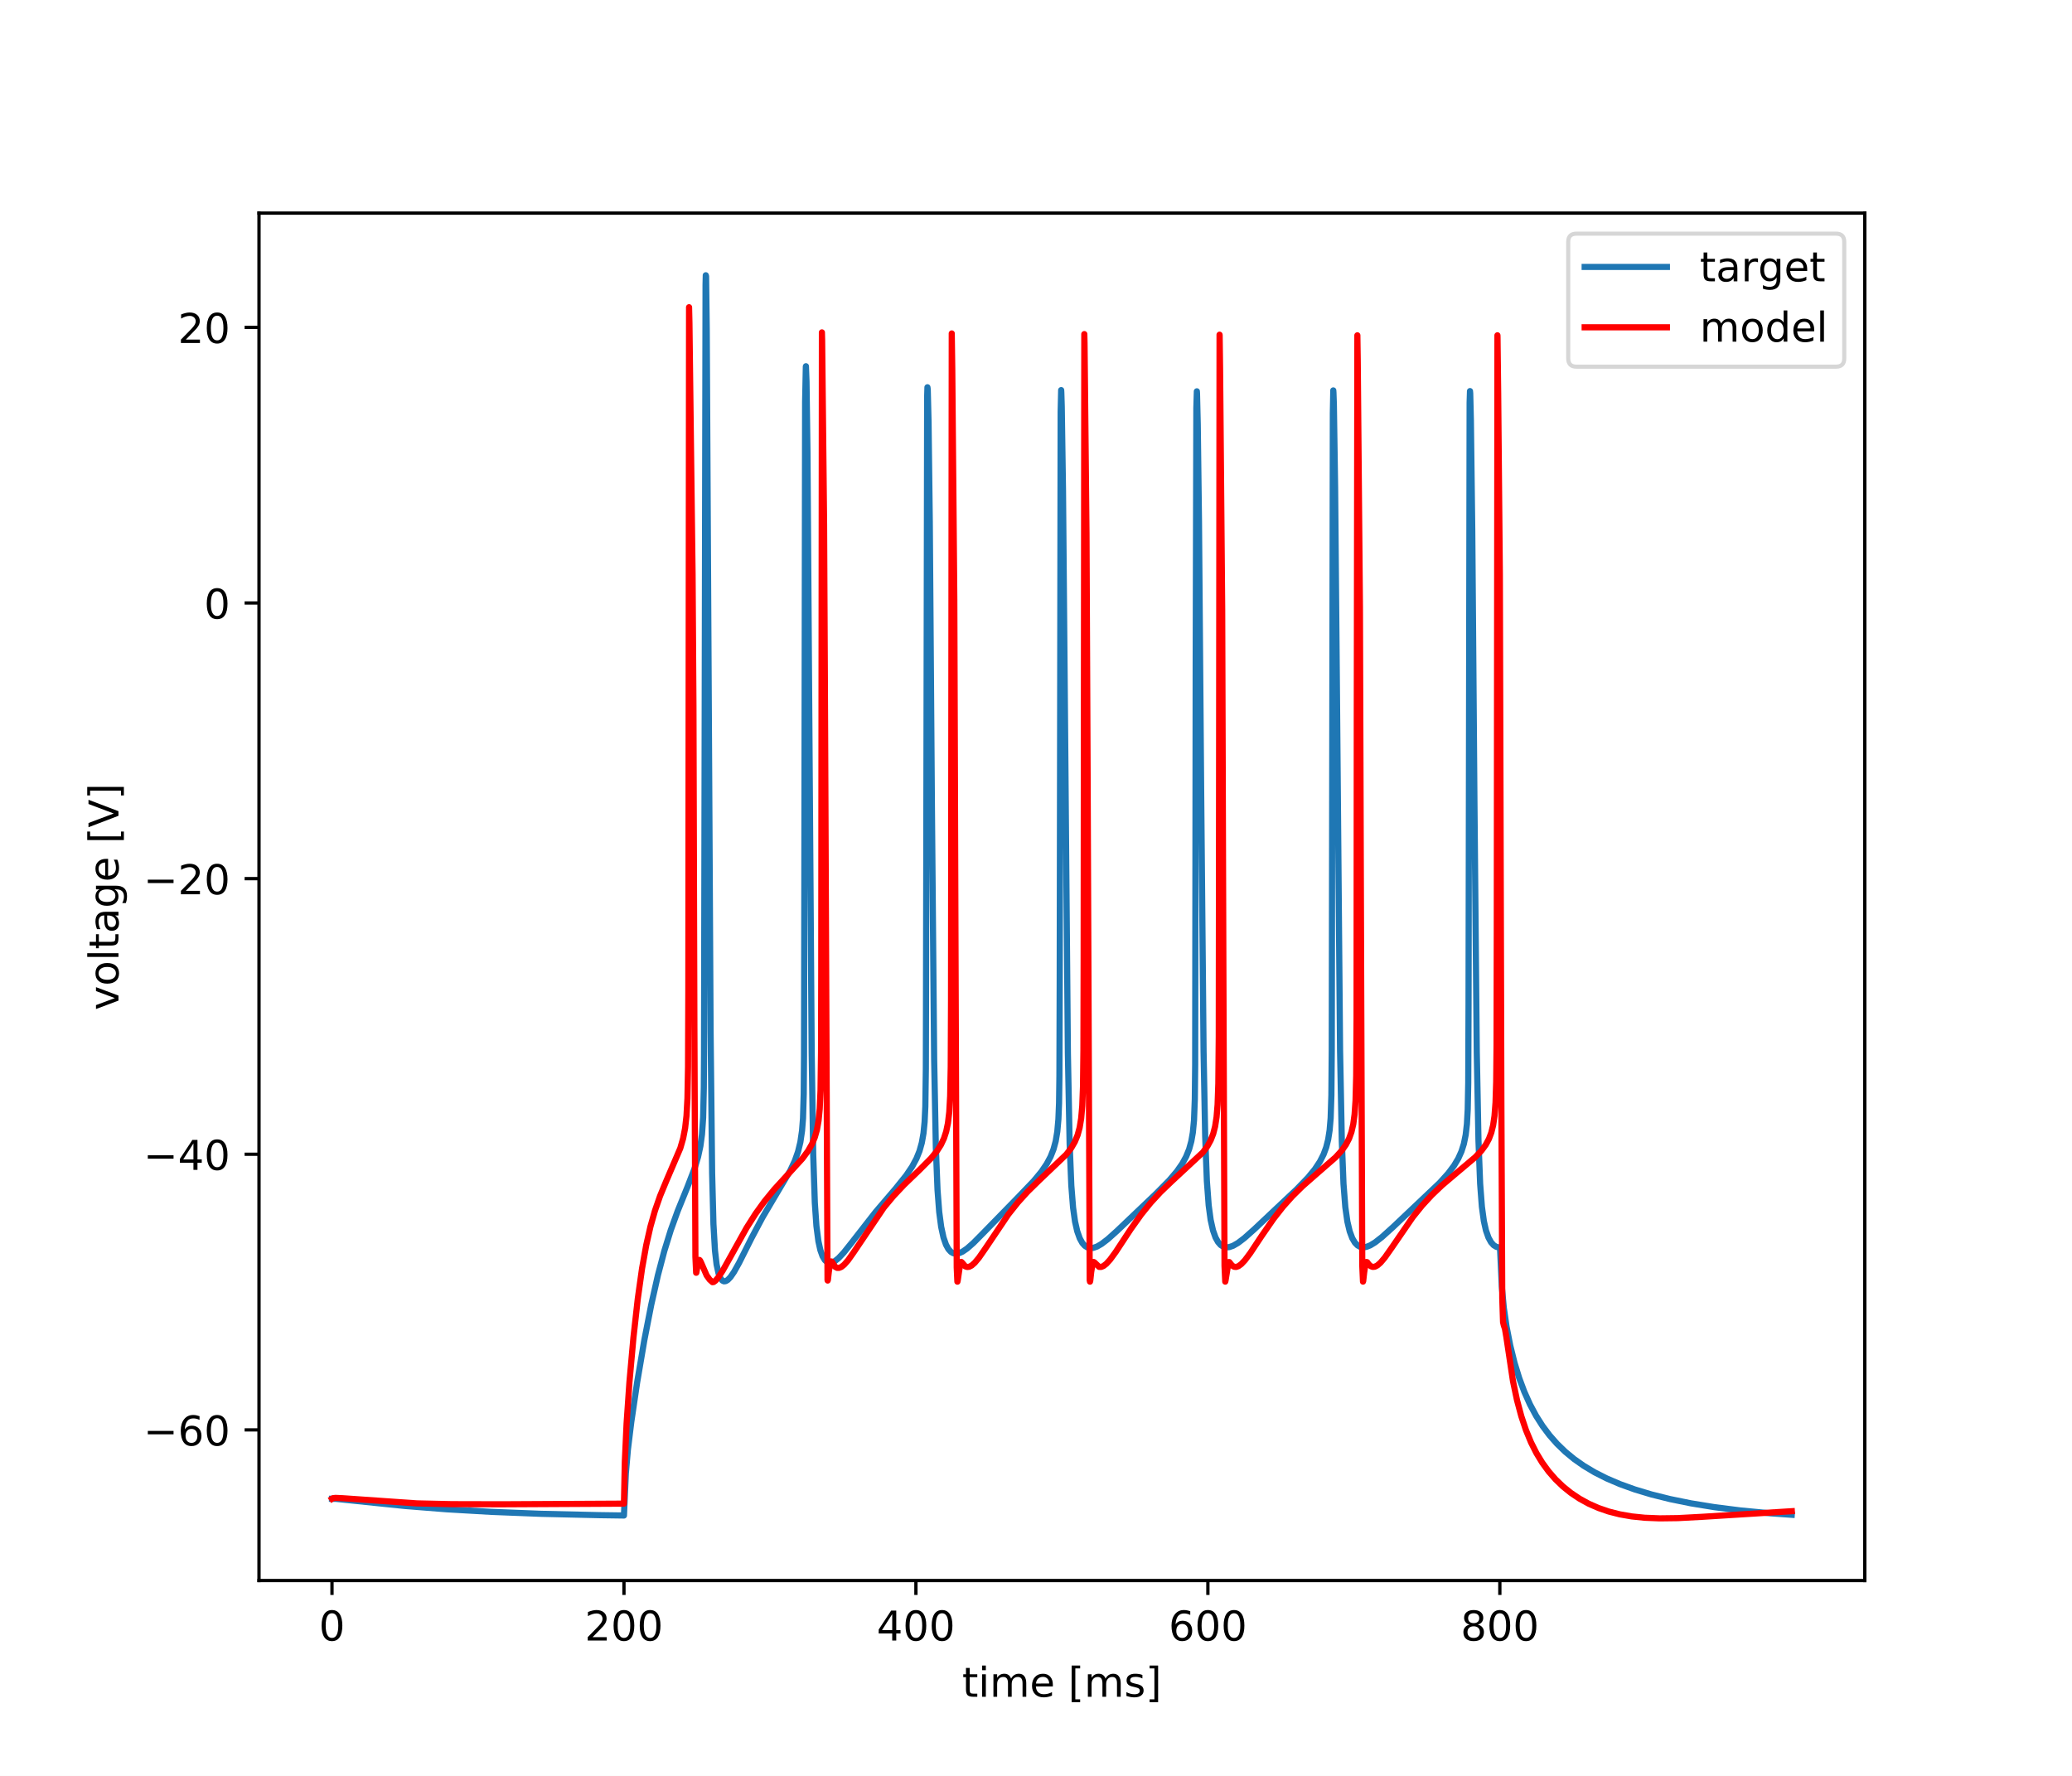
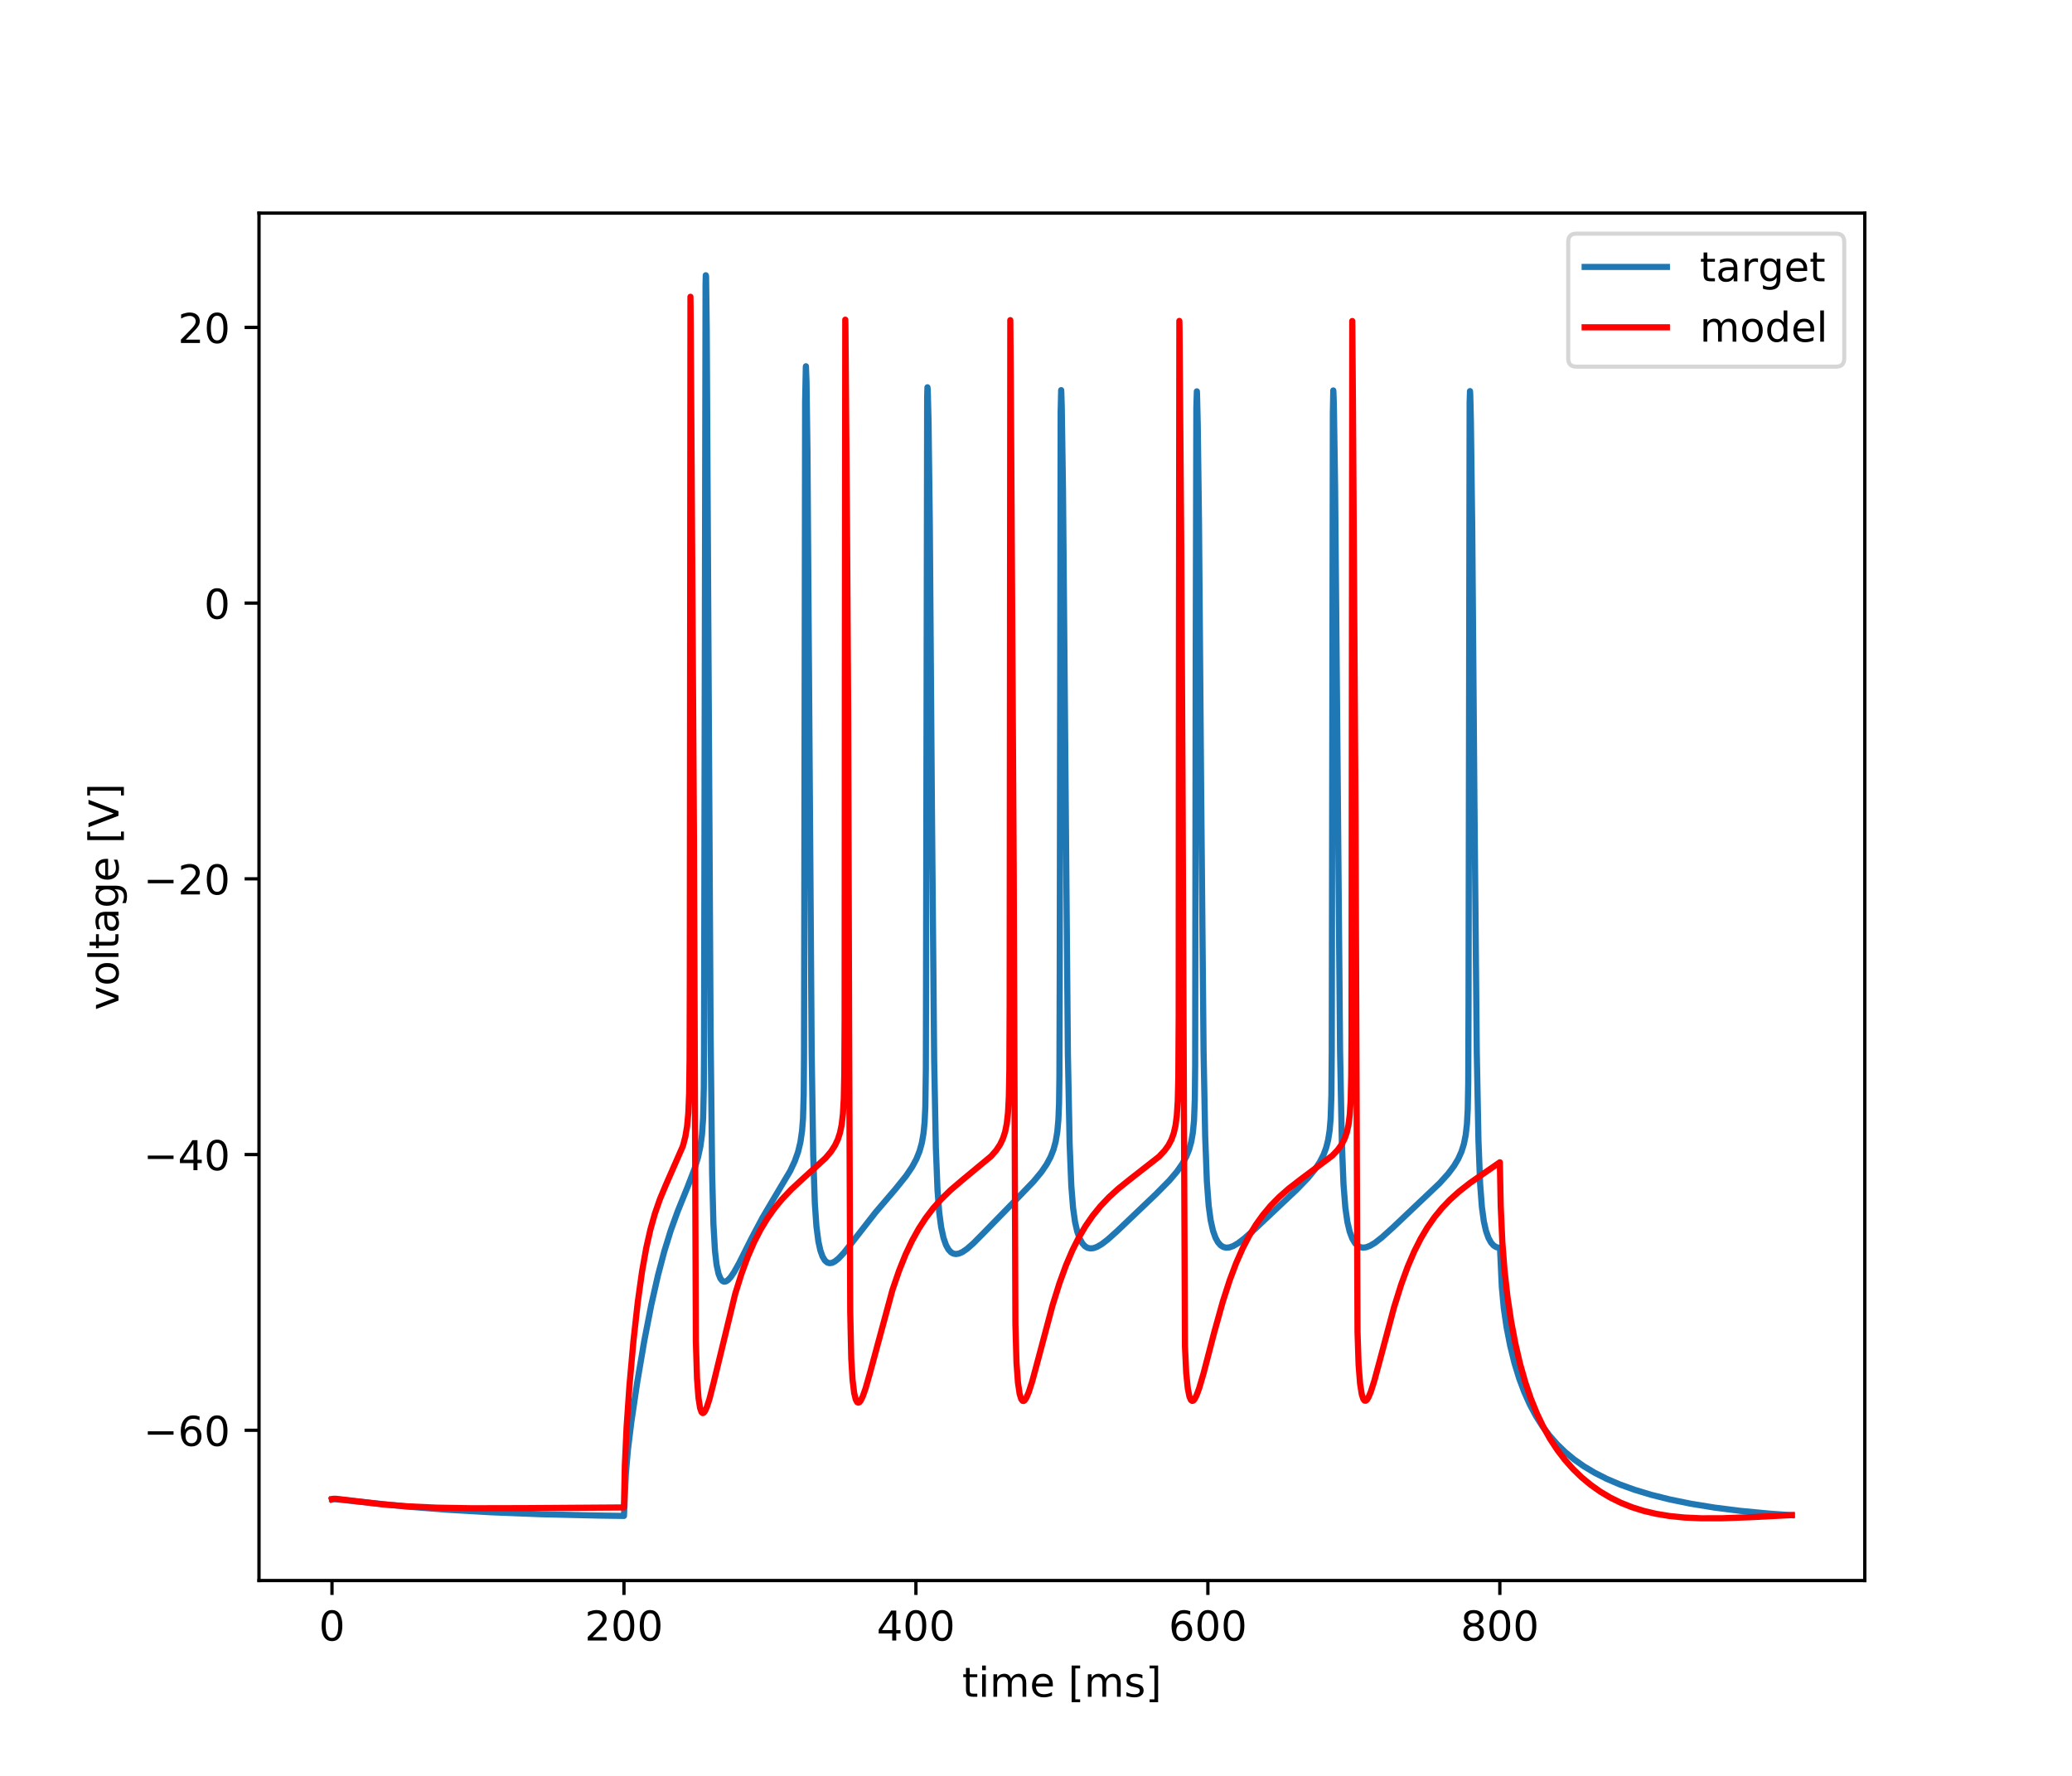
<svg xmlns="http://www.w3.org/2000/svg" xmlns:xlink="http://www.w3.org/1999/xlink" height="432pt" version="1.1" viewBox="0 0 504 432" width="504pt">
  <defs>
    <style type="text/css">
*{stroke-linecap:butt;stroke-linejoin:round;}
  </style>
  </defs>
  <g id="figure_1">
    <g id="patch_1">
      <path d="M 0 432  L 504 432  L 504 0  L 0 0  z " style="fill:#ffffff;" />
    </g>
    <g id="axes_1">
      <g id="patch_2">
        <path d="M 63 384.48  L 453.6 384.48  L 453.6 51.84  L 63 51.84  z " style="fill:#ffffff;" />
      </g>
      <g id="matplotlib.axis_1">
        <g id="xtick_1">
          <g id="line2d_1">
            <defs>
-               <path d="M 0 0  L 0 3.5  " id="m389b1b9669" style="stroke:#000000;stroke-width:0.8;" />
-             </defs>
-             <g>
-               <use style="stroke:#000000;stroke-width:0.8;" x="80.755" xlink:href="#m389b1b9669" y="384.48" />
+               <path d="M 0 0  L 0 3.5  " id="m980ede8135" style="stroke:#000000;stroke-width:0.8;" />
+             </defs>
+             <g>
+               <use style="stroke:#000000;stroke-width:0.8;" x="80.755" xlink:href="#m980ede8135" y="384.48" />
            </g>
          </g>
          <g id="text_1">
            <defs>
              <path d="M 31.781 66.406  Q 24.172 66.406 20.328 58.906  Q 16.5 51.422 16.5 36.375  Q 16.5 21.391 20.328 13.891  Q 24.172 6.391 31.781 6.391  Q 39.453 6.391 43.281 13.891  Q 47.125 21.391 47.125 36.375  Q 47.125 51.422 43.281 58.906  Q 39.453 66.406 31.781 66.406  z M 31.781 74.219  Q 44.047 74.219 50.516 64.516  Q 56.984 54.828 56.984 36.375  Q 56.984 17.969 50.516 8.266  Q 44.047 -1.422 31.781 -1.422  Q 19.531 -1.422 13.062 8.266  Q 6.594 17.969 6.594 36.375  Q 6.594 54.828 13.062 64.516  Q 19.531 74.219 31.781 74.219  z " id="DejaVuSans-48" />
            </defs>
            <g transform="translate(77.5733 399.0784)scale(0.1 -0.1)">
              <use xlink:href="#DejaVuSans-48" />
            </g>
          </g>
        </g>
        <g id="xtick_2">
          <g id="line2d_2">
            <g>
-               <use style="stroke:#000000;stroke-width:0.8;" x="151.773" xlink:href="#m389b1b9669" y="384.48" />
+               <use style="stroke:#000000;stroke-width:0.8;" x="151.773" xlink:href="#m980ede8135" y="384.48" />
            </g>
          </g>
          <g id="text_2">
            <defs>
              <path d="M 19.188 8.297  L 53.609 8.297  L 53.609 0  L 7.328 0  L 7.328 8.297  Q 12.938 14.109 22.625 23.891  Q 32.328 33.688 34.812 36.531  Q 39.547 41.844 41.422 45.531  Q 43.312 49.219 43.312 52.781  Q 43.312 58.594 39.234 62.25  Q 35.156 65.922 28.609 65.922  Q 23.969 65.922 18.812 64.312  Q 13.672 62.703 7.812 59.422  L 7.812 69.391  Q 13.766 71.781 18.938 73  Q 24.125 74.219 28.422 74.219  Q 39.75 74.219 46.484 68.547  Q 53.219 62.891 53.219 53.422  Q 53.219 48.922 51.531 44.891  Q 49.859 40.875 45.406 35.406  Q 44.188 33.984 37.641 27.219  Q 31.109 20.453 19.188 8.297  z " id="DejaVuSans-50" />
            </defs>
            <g transform="translate(142.229 399.0784)scale(0.1 -0.1)">
              <use xlink:href="#DejaVuSans-50" />
              <use x="63.623" xlink:href="#DejaVuSans-48" />
              <use x="127.246" xlink:href="#DejaVuSans-48" />
            </g>
          </g>
        </g>
        <g id="xtick_3">
          <g id="line2d_3">
            <g>
-               <use style="stroke:#000000;stroke-width:0.8;" x="222.791" xlink:href="#m389b1b9669" y="384.48" />
+               <use style="stroke:#000000;stroke-width:0.8;" x="222.791" xlink:href="#m980ede8135" y="384.48" />
            </g>
          </g>
          <g id="text_3">
            <defs>
              <path d="M 37.797 64.312  L 12.891 25.391  L 37.797 25.391  z M 35.203 72.906  L 47.609 72.906  L 47.609 25.391  L 58.016 25.391  L 58.016 17.188  L 47.609 17.188  L 47.609 0  L 37.797 0  L 37.797 17.188  L 4.891 17.188  L 4.891 26.703  z " id="DejaVuSans-52" />
            </defs>
            <g transform="translate(213.2472 399.0784)scale(0.1 -0.1)">
              <use xlink:href="#DejaVuSans-52" />
              <use x="63.623" xlink:href="#DejaVuSans-48" />
              <use x="127.246" xlink:href="#DejaVuSans-48" />
            </g>
          </g>
        </g>
        <g id="xtick_4">
          <g id="line2d_4">
            <g>
-               <use style="stroke:#000000;stroke-width:0.8;" x="293.809" xlink:href="#m389b1b9669" y="384.48" />
+               <use style="stroke:#000000;stroke-width:0.8;" x="293.809" xlink:href="#m980ede8135" y="384.48" />
            </g>
          </g>
          <g id="text_4">
            <defs>
              <path d="M 33.016 40.375  Q 26.375 40.375 22.484 35.828  Q 18.609 31.297 18.609 23.391  Q 18.609 15.531 22.484 10.953  Q 26.375 6.391 33.016 6.391  Q 39.656 6.391 43.531 10.953  Q 47.406 15.531 47.406 23.391  Q 47.406 31.297 43.531 35.828  Q 39.656 40.375 33.016 40.375  z M 52.594 71.297  L 52.594 62.312  Q 48.875 64.062 45.094 64.984  Q 41.312 65.922 37.594 65.922  Q 27.828 65.922 22.672 59.328  Q 17.531 52.734 16.797 39.406  Q 19.672 43.656 24.016 45.922  Q 28.375 48.188 33.594 48.188  Q 44.578 48.188 50.953 41.516  Q 57.328 34.859 57.328 23.391  Q 57.328 12.156 50.688 5.359  Q 44.047 -1.422 33.016 -1.422  Q 20.359 -1.422 13.672 8.266  Q 6.984 17.969 6.984 36.375  Q 6.984 53.656 15.188 63.938  Q 23.391 74.219 37.203 74.219  Q 40.922 74.219 44.703 73.484  Q 48.484 72.75 52.594 71.297  z " id="DejaVuSans-54" />
            </defs>
            <g transform="translate(284.2653 399.0784)scale(0.1 -0.1)">
              <use xlink:href="#DejaVuSans-54" />
              <use x="63.623" xlink:href="#DejaVuSans-48" />
              <use x="127.246" xlink:href="#DejaVuSans-48" />
            </g>
          </g>
        </g>
        <g id="xtick_5">
          <g id="line2d_5">
            <g>
-               <use style="stroke:#000000;stroke-width:0.8;" x="364.827" xlink:href="#m389b1b9669" y="384.48" />
+               <use style="stroke:#000000;stroke-width:0.8;" x="364.827" xlink:href="#m980ede8135" y="384.48" />
            </g>
          </g>
          <g id="text_5">
            <defs>
              <path d="M 31.781 34.625  Q 24.75 34.625 20.719 30.859  Q 16.703 27.094 16.703 20.516  Q 16.703 13.922 20.719 10.156  Q 24.75 6.391 31.781 6.391  Q 38.812 6.391 42.859 10.172  Q 46.922 13.969 46.922 20.516  Q 46.922 27.094 42.891 30.859  Q 38.875 34.625 31.781 34.625  z M 21.922 38.812  Q 15.578 40.375 12.031 44.719  Q 8.5 49.078 8.5 55.328  Q 8.5 64.062 14.719 69.141  Q 20.953 74.219 31.781 74.219  Q 42.672 74.219 48.875 69.141  Q 55.078 64.062 55.078 55.328  Q 55.078 49.078 51.531 44.719  Q 48 40.375 41.703 38.812  Q 48.828 37.156 52.797 32.312  Q 56.781 27.484 56.781 20.516  Q 56.781 9.906 50.312 4.234  Q 43.844 -1.422 31.781 -1.422  Q 19.734 -1.422 13.25 4.234  Q 6.781 9.906 6.781 20.516  Q 6.781 27.484 10.781 32.312  Q 14.797 37.156 21.922 38.812  z M 18.312 54.391  Q 18.312 48.734 21.844 45.562  Q 25.391 42.391 31.781 42.391  Q 38.141 42.391 41.719 45.562  Q 45.312 48.734 45.312 54.391  Q 45.312 60.062 41.719 63.234  Q 38.141 66.406 31.781 66.406  Q 25.391 66.406 21.844 63.234  Q 18.312 60.062 18.312 54.391  z " id="DejaVuSans-56" />
            </defs>
            <g transform="translate(355.2835 399.0784)scale(0.1 -0.1)">
              <use xlink:href="#DejaVuSans-56" />
              <use x="63.623" xlink:href="#DejaVuSans-48" />
              <use x="127.246" xlink:href="#DejaVuSans-48" />
            </g>
          </g>
        </g>
        <g id="text_6">
          <defs>
            <path d="M 18.312 70.219  L 18.312 54.688  L 36.812 54.688  L 36.812 47.703  L 18.312 47.703  L 18.312 18.016  Q 18.312 11.328 20.141 9.422  Q 21.969 7.516 27.594 7.516  L 36.812 7.516  L 36.812 0  L 27.594 0  Q 17.188 0 13.234 3.875  Q 9.281 7.766 9.281 18.016  L 9.281 47.703  L 2.688 47.703  L 2.688 54.688  L 9.281 54.688  L 9.281 70.219  z " id="DejaVuSans-116" />
            <path d="M 9.422 54.688  L 18.406 54.688  L 18.406 0  L 9.422 0  z M 9.422 75.984  L 18.406 75.984  L 18.406 64.594  L 9.422 64.594  z " id="DejaVuSans-105" />
            <path d="M 52 44.188  Q 55.375 50.25 60.062 53.125  Q 64.75 56 71.094 56  Q 79.641 56 84.281 50.016  Q 88.922 44.047 88.922 33.016  L 88.922 0  L 79.891 0  L 79.891 32.719  Q 79.891 40.578 77.094 44.375  Q 74.312 48.188 68.609 48.188  Q 61.625 48.188 57.562 43.547  Q 53.516 38.922 53.516 30.906  L 53.516 0  L 44.484 0  L 44.484 32.719  Q 44.484 40.625 41.703 44.406  Q 38.922 48.188 33.109 48.188  Q 26.219 48.188 22.156 43.531  Q 18.109 38.875 18.109 30.906  L 18.109 0  L 9.078 0  L 9.078 54.688  L 18.109 54.688  L 18.109 46.188  Q 21.188 51.219 25.484 53.609  Q 29.781 56 35.688 56  Q 41.656 56 45.828 52.969  Q 50 49.953 52 44.188  z " id="DejaVuSans-109" />
            <path d="M 56.203 29.594  L 56.203 25.203  L 14.891 25.203  Q 15.484 15.922 20.484 11.062  Q 25.484 6.203 34.422 6.203  Q 39.594 6.203 44.453 7.469  Q 49.312 8.734 54.109 11.281  L 54.109 2.781  Q 49.266 0.734 44.188 -0.344  Q 39.109 -1.422 33.891 -1.422  Q 20.797 -1.422 13.156 6.188  Q 5.516 13.812 5.516 26.812  Q 5.516 40.234 12.766 48.109  Q 20.016 56 32.328 56  Q 43.359 56 49.781 48.891  Q 56.203 41.797 56.203 29.594  z M 47.219 32.234  Q 47.125 39.594 43.094 43.984  Q 39.062 48.391 32.422 48.391  Q 24.906 48.391 20.391 44.141  Q 15.875 39.891 15.188 32.172  z " id="DejaVuSans-101" />
            <path id="DejaVuSans-32" />
            <path d="M 8.594 75.984  L 29.297 75.984  L 29.297 69  L 17.578 69  L 17.578 -6.203  L 29.297 -6.203  L 29.297 -13.188  L 8.594 -13.188  z " id="DejaVuSans-91" />
            <path d="M 44.281 53.078  L 44.281 44.578  Q 40.484 46.531 36.375 47.5  Q 32.281 48.484 27.875 48.484  Q 21.188 48.484 17.844 46.438  Q 14.5 44.391 14.5 40.281  Q 14.5 37.156 16.891 35.375  Q 19.281 33.594 26.516 31.984  L 29.594 31.297  Q 39.156 29.25 43.188 25.516  Q 47.219 21.781 47.219 15.094  Q 47.219 7.469 41.188 3.016  Q 35.156 -1.422 24.609 -1.422  Q 20.219 -1.422 15.453 -0.562  Q 10.688 0.297 5.422 2  L 5.422 11.281  Q 10.406 8.688 15.234 7.391  Q 20.062 6.109 24.812 6.109  Q 31.156 6.109 34.562 8.281  Q 37.984 10.453 37.984 14.406  Q 37.984 18.062 35.516 20.016  Q 33.062 21.969 24.703 23.781  L 21.578 24.516  Q 13.234 26.266 9.516 29.906  Q 5.812 33.547 5.812 39.891  Q 5.812 47.609 11.281 51.797  Q 16.75 56 26.812 56  Q 31.781 56 36.172 55.266  Q 40.578 54.547 44.281 53.078  z " id="DejaVuSans-115" />
            <path d="M 30.422 75.984  L 30.422 -13.188  L 9.719 -13.188  L 9.719 -6.203  L 21.391 -6.203  L 21.391 69  L 9.719 69  L 9.719 75.984  z " id="DejaVuSans-93" />
          </defs>
          <g transform="translate(234.0383 412.7566)scale(0.1 -0.1)">
            <use xlink:href="#DejaVuSans-116" />
            <use x="39.209" xlink:href="#DejaVuSans-105" />
            <use x="66.992" xlink:href="#DejaVuSans-109" />
            <use x="164.404" xlink:href="#DejaVuSans-101" />
            <use x="225.928" xlink:href="#DejaVuSans-32" />
            <use x="257.715" xlink:href="#DejaVuSans-91" />
            <use x="296.729" xlink:href="#DejaVuSans-109" />
            <use x="394.141" xlink:href="#DejaVuSans-115" />
            <use x="446.24" xlink:href="#DejaVuSans-93" />
          </g>
        </g>
      </g>
      <g id="matplotlib.axis_2">
        <g id="ytick_1">
          <g id="line2d_6">
            <defs>
-               <path d="M 0 0  L -3.5 0  " id="m97348335f6" style="stroke:#000000;stroke-width:0.8;" />
-             </defs>
-             <g>
-               <use style="stroke:#000000;stroke-width:0.8;" x="63" xlink:href="#m97348335f6" y="347.831" />
+               <path d="M 0 0  L -3.5 0  " id="me7ac03fcfd" style="stroke:#000000;stroke-width:0.8;" />
+             </defs>
+             <g>
+               <use style="stroke:#000000;stroke-width:0.8;" x="63" xlink:href="#me7ac03fcfd" y="347.925" />
            </g>
          </g>
          <g id="text_7">
            <defs>
              <path d="M 10.594 35.5  L 73.188 35.5  L 73.188 27.203  L 10.594 27.203  z " id="DejaVuSans-8722" />
            </defs>
-             <g transform="translate(34.89531 351.6304)scale(0.1 -0.1)">
+             <g transform="translate(34.89531 351.7247)scale(0.1 -0.1)">
              <use xlink:href="#DejaVuSans-8722" />
              <use x="83.789" xlink:href="#DejaVuSans-54" />
              <use x="147.412" xlink:href="#DejaVuSans-48" />
            </g>
          </g>
        </g>
        <g id="ytick_2">
          <g id="line2d_7">
            <g>
-               <use style="stroke:#000000;stroke-width:0.8;" x="63" xlink:href="#m97348335f6" y="280.783" />
+               <use style="stroke:#000000;stroke-width:0.8;" x="63" xlink:href="#me7ac03fcfd" y="280.855" />
            </g>
          </g>
          <g id="text_8">
-             <g transform="translate(34.89531 284.5823)scale(0.1 -0.1)">
+             <g transform="translate(34.89531 284.654)scale(0.1 -0.1)">
              <use xlink:href="#DejaVuSans-8722" />
              <use x="83.789" xlink:href="#DejaVuSans-52" />
              <use x="147.412" xlink:href="#DejaVuSans-48" />
            </g>
          </g>
        </g>
        <g id="ytick_3">
          <g id="line2d_8">
            <g>
-               <use style="stroke:#000000;stroke-width:0.8;" x="63" xlink:href="#m97348335f6" y="213.735" />
+               <use style="stroke:#000000;stroke-width:0.8;" x="63" xlink:href="#me7ac03fcfd" y="213.784" />
            </g>
          </g>
          <g id="text_9">
-             <g transform="translate(34.89531 217.5341)scale(0.1 -0.1)">
+             <g transform="translate(34.89531 217.5833)scale(0.1 -0.1)">
              <use xlink:href="#DejaVuSans-8722" />
              <use x="83.789" xlink:href="#DejaVuSans-50" />
              <use x="147.412" xlink:href="#DejaVuSans-48" />
            </g>
          </g>
        </g>
        <g id="ytick_4">
          <g id="line2d_9">
            <g>
-               <use style="stroke:#000000;stroke-width:0.8;" x="63" xlink:href="#m97348335f6" y="146.687" />
+               <use style="stroke:#000000;stroke-width:0.8;" x="63" xlink:href="#me7ac03fcfd" y="146.713" />
            </g>
          </g>
          <g id="text_10">
-             <g transform="translate(49.6375 150.4859)scale(0.1 -0.1)">
+             <g transform="translate(49.6375 150.5126)scale(0.1 -0.1)">
              <use xlink:href="#DejaVuSans-48" />
            </g>
          </g>
        </g>
        <g id="ytick_5">
          <g id="line2d_10">
            <g>
-               <use style="stroke:#000000;stroke-width:0.8;" x="63" xlink:href="#m97348335f6" y="79.638" />
+               <use style="stroke:#000000;stroke-width:0.8;" x="63" xlink:href="#me7ac03fcfd" y="79.643" />
            </g>
          </g>
          <g id="text_11">
-             <g transform="translate(43.275 83.43769)scale(0.1 -0.1)">
+             <g transform="translate(43.275 83.44195)scale(0.1 -0.1)">
              <use xlink:href="#DejaVuSans-50" />
              <use x="63.623" xlink:href="#DejaVuSans-48" />
            </g>
          </g>
        </g>
        <g id="text_12">
          <defs>
            <path d="M 2.984 54.688  L 12.5 54.688  L 29.594 8.797  L 46.688 54.688  L 56.203 54.688  L 35.688 0  L 23.484 0  z " id="DejaVuSans-118" />
            <path d="M 30.609 48.391  Q 23.391 48.391 19.188 42.75  Q 14.984 37.109 14.984 27.297  Q 14.984 17.484 19.156 11.844  Q 23.344 6.203 30.609 6.203  Q 37.797 6.203 41.984 11.859  Q 46.188 17.531 46.188 27.297  Q 46.188 37.016 41.984 42.703  Q 37.797 48.391 30.609 48.391  z M 30.609 56  Q 42.328 56 49.016 48.375  Q 55.719 40.766 55.719 27.297  Q 55.719 13.875 49.016 6.219  Q 42.328 -1.422 30.609 -1.422  Q 18.844 -1.422 12.172 6.219  Q 5.516 13.875 5.516 27.297  Q 5.516 40.766 12.172 48.375  Q 18.844 56 30.609 56  z " id="DejaVuSans-111" />
            <path d="M 9.422 75.984  L 18.406 75.984  L 18.406 0  L 9.422 0  z " id="DejaVuSans-108" />
            <path d="M 34.281 27.484  Q 23.391 27.484 19.188 25  Q 14.984 22.516 14.984 16.5  Q 14.984 11.719 18.141 8.906  Q 21.297 6.109 26.703 6.109  Q 34.188 6.109 38.703 11.406  Q 43.219 16.703 43.219 25.484  L 43.219 27.484  z M 52.203 31.203  L 52.203 0  L 43.219 0  L 43.219 8.297  Q 40.141 3.328 35.547 0.953  Q 30.953 -1.422 24.312 -1.422  Q 15.922 -1.422 10.953 3.297  Q 6 8.016 6 15.922  Q 6 25.141 12.172 29.828  Q 18.359 34.516 30.609 34.516  L 43.219 34.516  L 43.219 35.406  Q 43.219 41.609 39.141 45  Q 35.062 48.391 27.688 48.391  Q 23 48.391 18.547 47.266  Q 14.109 46.141 10.016 43.891  L 10.016 52.203  Q 14.938 54.109 19.578 55.047  Q 24.219 56 28.609 56  Q 40.484 56 46.344 49.844  Q 52.203 43.703 52.203 31.203  z " id="DejaVuSans-97" />
            <path d="M 45.406 27.984  Q 45.406 37.75 41.375 43.109  Q 37.359 48.484 30.078 48.484  Q 22.859 48.484 18.828 43.109  Q 14.797 37.75 14.797 27.984  Q 14.797 18.266 18.828 12.891  Q 22.859 7.516 30.078 7.516  Q 37.359 7.516 41.375 12.891  Q 45.406 18.266 45.406 27.984  z M 54.391 6.781  Q 54.391 -7.172 48.188 -13.984  Q 42 -20.797 29.203 -20.797  Q 24.469 -20.797 20.266 -20.094  Q 16.062 -19.391 12.109 -17.922  L 12.109 -9.188  Q 16.062 -11.328 19.922 -12.344  Q 23.781 -13.375 27.781 -13.375  Q 36.625 -13.375 41.016 -8.766  Q 45.406 -4.156 45.406 5.172  L 45.406 9.625  Q 42.625 4.781 38.281 2.391  Q 33.938 0 27.875 0  Q 17.828 0 11.672 7.656  Q 5.516 15.328 5.516 27.984  Q 5.516 40.672 11.672 48.328  Q 17.828 56 27.875 56  Q 33.938 56 38.281 53.609  Q 42.625 51.219 45.406 46.391  L 45.406 54.688  L 54.391 54.688  z " id="DejaVuSans-103" />
            <path d="M 28.609 0  L 0.781 72.906  L 11.078 72.906  L 34.188 11.531  L 57.328 72.906  L 67.578 72.906  L 39.797 0  z " id="DejaVuSans-86" />
          </defs>
          <g transform="translate(28.81563 245.7537)rotate(-90)scale(0.1 -0.1)">
            <use xlink:href="#DejaVuSans-118" />
            <use x="59.18" xlink:href="#DejaVuSans-111" />
            <use x="120.361" xlink:href="#DejaVuSans-108" />
            <use x="148.145" xlink:href="#DejaVuSans-116" />
            <use x="187.354" xlink:href="#DejaVuSans-97" />
            <use x="248.633" xlink:href="#DejaVuSans-103" />
            <use x="312.109" xlink:href="#DejaVuSans-101" />
            <use x="373.633" xlink:href="#DejaVuSans-32" />
            <use x="405.42" xlink:href="#DejaVuSans-91" />
            <use x="444.434" xlink:href="#DejaVuSans-86" />
            <use x="512.842" xlink:href="#DejaVuSans-93" />
          </g>
        </g>
      </g>
      <g id="line2d_11">
-         <path clip-path="url(#p2edaf16a4c)" d="M 80.755 364.593  L 81.696 364.605  L 85.726 365.025  L 98.527 366.346  L 108.629 367.144  L 119.459 367.772  L 131.604 368.249  L 145.807 368.577  L 151.773 368.66  L 151.862 366.639  L 152.234 358.407  L 152.731 352.646  L 153.566 345.839  L 154.986 336.247  L 156.726 326.027  L 158.413 317.387  L 160.029 310.229  L 161.591 304.309  L 163.153 299.266  L 164.84 294.592  L 167.237 288.69  L 168.941 284.26  L 169.794 281.437  L 170.362 278.806  L 170.752 275.954  L 171.036 271.858  L 171.196 264.637  L 171.249 256.609  L 171.622 69.3  L 171.676 66.96  L 171.747 67.201  L 171.906 80.024  L 172.19 132.68  L 172.847 250.903  L 173.22 285.391  L 173.54 297.76  L 173.913 304.21  L 174.303 307.584  L 174.783 309.794  L 175.226 310.907  L 175.688 311.499  L 176.096 311.693  L 176.523 311.649  L 177.02 311.356  L 177.677 310.672  L 178.529 309.436  L 179.772 307.214  L 182.808 301.164  L 185.471 296.148  L 188.134 291.634  L 192.2 284.801  L 193.336 282.372  L 194.117 280.162  L 194.685 277.83  L 195.094 275.038  L 195.325 272.083  L 195.502 266.136  L 195.573 256.909  L 195.626 229.446  L 195.84 97.757  L 196.017 89.133  L 196.035 89.091  L 196.177 92.828  L 196.408 109.892  L 196.745 158.663  L 197.437 256.183  L 197.81 280.898  L 198.201 292.612  L 198.591 298.244  L 199.071 301.938  L 199.55 304.105  L 200.083 305.598  L 200.651 306.542  L 201.219 307.034  L 201.787 307.202  L 202.391 307.117  L 203.083 306.774  L 203.989 306.045  L 205.232 304.717  L 207.22 302.216  L 212.99 294.824  L 217.837 289.155  L 220.412 285.951  L 221.885 283.768  L 222.915 281.849  L 223.661 279.999  L 224.229 277.974  L 224.637 275.649  L 224.904 272.924  L 225.081 269.17  L 225.206 259.924  L 225.241 246.425  L 225.525 96.552  L 225.596 94.204  L 225.667 94.755  L 225.862 102.673  L 226.164 127.028  L 226.679 196.026  L 227.23 257.768  L 227.638 279.126  L 228.046 289.443  L 228.455 294.809  L 228.934 298.438  L 229.502 301.046  L 230.106 302.783  L 230.692 303.853  L 231.313 304.535  L 231.899 304.87  L 232.538 304.978  L 233.266 304.858  L 234.136 304.469  L 235.237 303.715  L 236.781 302.357  L 239.32 299.787  L 247.399 291.504  L 251.429 287.307  L 253.311 285.034  L 254.607 283.131  L 255.548 281.369  L 256.258 279.571  L 256.791 277.604  L 257.181 275.272  L 257.448 272.273  L 257.608 268.329  L 257.696 261.826  L 257.767 238.675  L 257.998 100.163  L 258.122 94.896  L 258.158 95.504  L 258.264 98.98  L 258.566 119.37  L 258.957 163.715  L 259.756 256.319  L 260.182 278.232  L 260.59 288.364  L 261.016 293.747  L 261.496 297.164  L 262.028 299.505  L 262.65 301.252  L 263.271 302.369  L 263.893 303.065  L 264.532 303.46  L 265.207 303.614  L 265.952 303.549  L 266.84 303.237  L 267.941 302.603  L 269.45 301.454  L 271.722 299.417  L 281.168 290.414  L 284.435 287.108  L 286.281 284.935  L 287.577 283.078  L 288.518 281.357  L 289.246 279.553  L 289.779 277.625  L 290.152 275.488  L 290.436 272.507  L 290.631 267.376  L 290.72 258.98  L 290.844 161.686  L 291.004 99.302  L 291.128 95.189  L 291.164 95.718  L 291.341 103.166  L 291.643 126.815  L 292.176 192.71  L 292.762 255.811  L 293.152 276.352  L 293.561 287.275  L 294.004 293.212  L 294.484 296.762  L 295.052 299.294  L 295.673 301.039  L 296.277 302.133  L 296.916 302.859  L 297.555 303.263  L 298.248 303.429  L 299.029 303.365  L 299.952 303.041  L 301.124 302.364  L 302.669 301.191  L 305.136 298.996  L 315.434 289.29  L 318.151 286.476  L 319.837 284.419  L 321.062 282.569  L 321.95 280.821  L 322.589 279.093  L 323.069 277.193  L 323.424 274.917  L 323.672 271.972  L 323.85 266.437  L 323.939 255.571  L 323.974 235.007  L 324.205 100.549  L 324.311 94.971  L 324.347 95.45  L 324.453 98.466  L 324.755 118.535  L 325.164 164.152  L 325.963 255.631  L 326.389 277.63  L 326.797 287.99  L 327.241 293.65  L 327.738 297.147  L 328.306 299.546  L 328.928 301.203  L 329.584 302.308  L 330.224 302.958  L 330.881 303.31  L 331.555 303.424  L 332.354 303.317  L 333.295 302.948  L 334.485 302.225  L 336.136 300.936  L 338.835 298.503  L 350.18 287.751  L 352.275 285.428  L 353.677 283.558  L 354.707 281.834  L 355.488 280.098  L 356.074 278.25  L 356.518 276.06  L 356.82 273.424  L 357.015 269.857  L 357.14 263.444  L 357.211 244.382  L 357.477 97.98  L 357.566 95.135  L 357.619 95.719  L 357.779 102.262  L 358.116 128.877  L 358.649 195.361  L 359.217 256.06  L 359.625 277.36  L 360.034 287.957  L 360.46 293.552  L 360.939 297.046  L 361.454 299.336  L 362.058 301.051  L 362.679 302.183  L 363.318 302.902  L 363.975 303.306  L 364.65 303.458  L 364.863 303.462  L 364.969 305.668  L 365.307 312.959  L 365.786 318.099  L 366.461 322.737  L 367.348 327.288  L 368.396 331.513  L 369.532 335.218  L 370.775 338.553  L 372.16 341.641  L 373.634 344.39  L 375.214 346.877  L 376.9 349.129  L 378.729 351.207  L 380.735 353.148  L 382.901 354.934  L 385.263 356.592  L 387.89 358.162  L 390.82 359.645  L 394.051 361.026  L 397.655 362.323  L 401.686 363.535  L 406.249 364.671  L 411.326 365.703  L 417.043 366.633  L 423.4 367.438  L 430.555 368.115  L 435.828 368.487  L 435.828 368.487  " style="fill:none;stroke:#1f77b4;stroke-linecap:square;stroke-width:1.5;" />
+         <path clip-path="url(#p43dd9bd1bd)" d="M 80.755 364.693  L 81.696 364.705  L 85.726 365.125  L 98.527 366.446  L 108.629 367.244  L 119.459 367.873  L 131.604 368.35  L 145.807 368.678  L 151.773 368.761  L 151.862 366.74  L 152.234 358.505  L 152.731 352.742  L 153.566 345.932  L 154.986 336.337  L 156.726 326.114  L 158.413 317.471  L 160.029 310.311  L 161.591 304.388  L 163.153 299.343  L 164.84 294.668  L 167.237 288.764  L 168.941 284.333  L 169.794 281.509  L 170.362 278.877  L 170.752 276.024  L 171.036 271.927  L 171.196 264.703  L 171.249 256.672  L 171.622 69.3  L 171.676 66.96  L 171.747 67.201  L 171.906 80.028  L 172.19 132.702  L 172.847 250.965  L 173.22 285.465  L 173.54 297.837  L 173.913 304.289  L 174.303 307.665  L 174.783 309.876  L 175.226 310.989  L 175.688 311.581  L 176.096 311.775  L 176.523 311.731  L 177.02 311.438  L 177.677 310.754  L 178.529 309.517  L 179.772 307.294  L 182.808 301.242  L 185.471 296.225  L 188.134 291.709  L 192.2 284.874  L 193.336 282.444  L 194.117 280.234  L 194.685 277.901  L 195.094 275.108  L 195.325 272.152  L 195.502 266.203  L 195.573 256.973  L 195.626 229.5  L 195.84 97.767  L 196.017 89.14  L 196.035 89.098  L 196.177 92.836  L 196.408 109.906  L 196.745 158.693  L 197.437 256.246  L 197.81 280.97  L 198.201 292.688  L 198.591 298.322  L 199.071 302.017  L 199.55 304.185  L 200.083 305.678  L 200.651 306.622  L 201.219 307.115  L 201.787 307.283  L 202.391 307.197  L 203.083 306.854  L 203.989 306.125  L 205.232 304.797  L 207.22 302.294  L 212.99 294.901  L 217.837 289.229  L 220.412 286.025  L 221.885 283.841  L 222.915 281.921  L 223.661 280.071  L 224.229 278.045  L 224.637 275.719  L 224.904 272.994  L 225.081 269.237  L 225.206 259.988  L 225.241 246.486  L 225.525 96.562  L 225.596 94.213  L 225.667 94.764  L 225.862 102.685  L 226.164 127.048  L 226.679 196.07  L 227.23 257.832  L 227.638 279.198  L 228.046 289.518  L 228.455 294.885  L 228.934 298.515  L 229.502 301.124  L 230.106 302.862  L 230.692 303.933  L 231.313 304.615  L 231.899 304.949  L 232.538 305.058  L 233.266 304.938  L 234.136 304.549  L 235.237 303.794  L 236.781 302.435  L 239.32 299.865  L 247.399 291.579  L 251.429 287.381  L 253.311 285.107  L 254.607 283.204  L 255.548 281.441  L 256.258 279.642  L 256.791 277.674  L 257.181 275.342  L 257.448 272.342  L 257.608 268.397  L 257.696 261.891  L 257.767 238.733  L 257.998 100.174  L 258.122 94.905  L 258.158 95.514  L 258.264 98.991  L 258.566 119.388  L 258.957 163.747  L 259.756 256.383  L 260.182 278.303  L 260.59 288.439  L 261.016 293.823  L 261.496 297.242  L 262.028 299.583  L 262.65 301.33  L 263.271 302.448  L 263.893 303.144  L 264.532 303.539  L 265.207 303.694  L 265.952 303.629  L 266.84 303.317  L 267.941 302.682  L 269.45 301.532  L 271.722 299.495  L 281.168 290.489  L 284.435 287.182  L 286.281 285.008  L 287.577 283.151  L 288.518 281.429  L 289.246 279.624  L 289.779 277.696  L 290.152 275.558  L 290.436 272.576  L 290.631 267.443  L 290.72 259.045  L 290.844 161.718  L 291.004 99.313  L 291.128 95.198  L 291.164 95.728  L 291.341 103.179  L 291.643 126.835  L 292.176 192.753  L 292.762 255.874  L 293.152 276.422  L 293.561 287.349  L 294.004 293.288  L 294.484 296.839  L 295.052 299.372  L 295.673 301.117  L 296.277 302.212  L 296.916 302.938  L 297.555 303.342  L 298.248 303.508  L 299.029 303.445  L 299.952 303.121  L 301.124 302.443  L 302.669 301.27  L 305.136 299.074  L 315.434 289.365  L 318.151 286.55  L 319.837 284.492  L 321.062 282.642  L 321.95 280.893  L 322.589 279.164  L 323.069 277.264  L 323.424 274.986  L 323.672 272.041  L 323.85 266.504  L 323.939 255.634  L 323.974 235.064  L 324.205 100.56  L 324.311 94.98  L 324.347 95.459  L 324.453 98.476  L 324.755 118.552  L 325.164 164.184  L 325.963 255.694  L 326.389 277.7  L 326.797 288.064  L 327.241 293.726  L 327.738 297.225  L 328.306 299.625  L 328.928 301.281  L 329.584 302.387  L 330.224 303.037  L 330.881 303.389  L 331.555 303.504  L 332.354 303.397  L 333.295 303.027  L 334.485 302.304  L 336.136 301.014  L 338.835 298.581  L 350.18 287.825  L 352.275 285.501  L 353.677 283.631  L 354.707 281.906  L 355.488 280.17  L 356.074 278.321  L 356.518 276.131  L 356.82 273.493  L 357.015 269.925  L 357.14 263.51  L 357.211 244.441  L 357.477 97.99  L 357.566 95.144  L 357.619 95.729  L 357.779 102.274  L 358.116 128.898  L 358.649 195.404  L 359.217 256.124  L 359.625 277.43  L 360.034 288.031  L 360.46 293.628  L 360.939 297.123  L 361.454 299.414  L 362.058 301.13  L 362.679 302.262  L 363.318 302.981  L 363.975 303.385  L 364.65 303.537  L 364.863 303.541  L 364.969 305.748  L 365.307 313.041  L 365.786 318.184  L 366.461 322.823  L 367.348 327.376  L 368.396 331.602  L 369.532 335.308  L 370.775 338.645  L 372.16 341.733  L 373.634 344.483  L 375.214 346.971  L 376.9 349.223  L 378.729 351.302  L 380.735 353.244  L 382.901 355.03  L 385.263 356.69  L 387.89 358.26  L 390.82 359.743  L 394.051 361.125  L 397.655 362.422  L 401.686 363.635  L 406.249 364.771  L 411.326 365.803  L 417.043 366.734  L 423.4 367.539  L 430.555 368.216  L 435.828 368.588  L 435.828 368.588  " style="fill:none;stroke:#1f77b4;stroke-linecap:square;stroke-width:1.5;" />
      </g>
      <g id="line2d_12">
-         <path clip-path="url(#p2edaf16a4c)" d="M 80.755 364.593  L 80.968 364.451  L 81.607 364.377  L 83.329 364.455  L 101.385 365.711  L 109.908 365.904  L 121.963 365.933  L 151.773 365.777  L 151.986 355.598  L 152.412 346.301  L 153.104 336.245  L 154.081 325.361  L 155.146 315.86  L 156.176 308.563  L 157.188 302.912  L 158.218 298.372  L 159.318 294.493  L 160.561 290.923  L 162.088 287.236  L 165.479 279.313  L 166.172 276.908  L 166.651 274.418  L 166.988 271.43  L 167.219 267.183  L 167.361 259.555  L 167.432 241.022  L 167.61 74.734  L 167.699 78.571  L 168.462 139.617  L 168.675 171.874  L 168.906 249.278  L 169.154 305.74  L 169.332 309.611  L 169.367 309.609  L 169.385 309.568  L 169.545 308.625  L 169.918 306.69  L 170.113 306.481  L 170.273 306.607  L 170.575 307.232  L 171.889 310.262  L 172.617 311.278  L 173.309 311.901  L 173.593 311.86  L 174.037 311.534  L 174.729 310.722  L 175.795 309.092  L 177.641 305.788  L 181.583 298.711  L 183.802 295.222  L 185.986 292.199  L 188.329 289.338  L 191.294 286.094  L 195.2 281.81  L 196.55 279.979  L 197.491 278.337  L 198.183 276.687  L 198.716 274.823  L 199.106 272.623  L 199.39 269.714  L 199.586 265.268  L 199.71 255.984  L 199.763 236.537  L 199.923 80.855  L 199.976 82.748  L 200.456 127.689  L 200.704 178.158  L 201.29 311.421  L 201.326 311.505  L 201.379 311.347  L 201.61 309.345  L 201.947 307.234  L 202.178 306.849  L 202.338 306.905  L 202.604 307.309  L 203.172 308.183  L 203.616 308.423  L 204.095 308.429  L 204.646 308.199  L 205.338 307.647  L 206.261 306.599  L 207.629 304.671  L 214.997 293.741  L 217.323 290.951  L 219.879 288.235  L 223.608 284.643  L 226.448 281.791  L 227.869 280.059  L 228.863 278.507  L 229.609 276.926  L 230.159 275.241  L 230.585 273.2  L 230.905 270.486  L 231.118 266.693  L 231.26 259.525  L 231.331 243.574  L 231.508 81.113  L 231.633 89.974  L 232.13 145.93  L 232.414 228.958  L 232.716 308.293  L 232.875 311.775  L 232.893 311.774  L 232.982 311.323  L 233.603 307.129  L 233.816 306.965  L 234.012 307.138  L 234.775 308.04  L 235.255 308.209  L 235.752 308.152  L 236.338 307.85  L 237.083 307.197  L 238.095 305.991  L 239.658 303.743  L 245.286 295.39  L 247.594 292.495  L 249.973 289.868  L 252.707 287.189  L 259.401 280.801  L 260.59 279.236  L 261.46 277.726  L 262.117 276.127  L 262.614 274.307  L 262.987 272.051  L 263.254 269.013  L 263.431 264.356  L 263.538 255.419  L 263.591 233.896  L 263.751 81.272  L 263.804 83.417  L 264.283 129.78  L 264.532 183.421  L 265.064 311.427  L 265.135 311.778  L 265.189 311.595  L 265.437 309.372  L 265.775 307.334  L 266.005 306.982  L 266.183 307.066  L 267.355 308.184  L 267.852 308.193  L 268.402 307.973  L 269.095 307.441  L 270.018 306.429  L 271.367 304.585  L 275.06 298.978  L 277.599 295.417  L 279.89 292.584  L 282.251 290.018  L 284.914 287.46  L 292.602 280.314  L 293.703 278.813  L 294.502 277.356  L 295.105 275.805  L 295.567 274.018  L 295.922 271.737  L 296.17 268.72  L 296.348 263.606  L 296.455 252.166  L 296.508 212.171  L 296.65 81.416  L 296.668 81.546  L 296.774 89.582  L 297.289 148.339  L 297.573 233.89  L 297.857 307.948  L 298.035 311.77  L 298.106 311.488  L 298.834 307.024  L 299.011 307.006  L 299.242 307.29  L 299.704 307.869  L 300.201 308.159  L 300.698 308.196  L 301.248 308.002  L 301.923 307.513  L 302.828 306.554  L 304.124 304.822  L 306.894 300.645  L 309.77 296.489  L 312.079 293.544  L 314.369 290.98  L 316.854 288.534  L 319.944 285.822  L 324.897 281.505  L 326.353 279.907  L 327.383 278.451  L 328.146 276.985  L 328.732 275.361  L 329.176 273.443  L 329.496 271.079  L 329.727 267.722  L 329.886 261.706  L 329.975 247.734  L 330.028 175.09  L 330.17 81.572  L 330.259 87.671  L 330.792 147.664  L 331.076 232.747  L 331.36 307.77  L 331.538 311.765  L 331.591 311.606  L 331.822 309.563  L 332.159 307.398  L 332.39 306.986  L 332.567 307.043  L 332.905 307.531  L 333.419 308.012  L 333.917 308.19  L 334.431 308.133  L 335.035 307.824  L 335.799 307.159  L 336.846 305.921  L 338.48 303.601  L 343.646 296.076  L 345.936 293.236  L 348.227 290.748  L 350.73 288.36  L 353.855 285.706  L 358.897 281.454  L 360.371 279.884  L 361.401 278.473  L 362.164 277.061  L 362.75 275.514  L 363.194 273.726  L 363.531 271.45  L 363.78 268.192  L 363.94 263.135  L 364.028 254.19  L 364.082 226.916  L 364.241 81.567  L 364.259 81.996  L 364.419 95.479  L 364.827 139.818  L 365.2 267.957  L 365.413 315.775  L 365.608 321.635  L 365.804 322.454  L 366.07 323.232  L 366.407 325.222  L 368.023 335.973  L 369 340.594  L 370.047 344.504  L 371.183 347.9  L 372.408 350.868  L 373.722 353.478  L 375.143 355.814  L 376.687 357.933  L 378.374 359.869  L 380.185 361.61  L 382.138 363.18  L 384.233 364.579  L 386.452 365.795  L 388.814 366.834  L 391.317 367.693  L 393.998 368.375  L 396.892 368.881  L 400.088 369.209  L 403.727 369.354  L 408.095 369.297  L 414.061 368.978  L 435.845 367.615  L 435.845 367.615  " style="fill:none;stroke:#ff0000;stroke-linecap:square;stroke-width:1.5;" />
+         <path clip-path="url(#p43dd9bd1bd)" d="M 80.755 364.693  L 80.968 364.601  L 81.713 364.595  L 84.075 364.865  L 93.2 365.964  L 99.361 366.443  L 106.25 366.751  L 114.754 366.897  L 127.627 366.869  L 151.773 366.698  L 151.986 356.513  L 152.412 347.206  L 153.104 337.129  L 154.081 326.205  L 155.146 316.651  L 156.176 309.301  L 157.188 303.609  L 158.218 299.043  L 159.318 295.157  L 160.543 291.648  L 161.999 288.17  L 166.101 278.808  L 166.704 276.512  L 167.13 273.981  L 167.432 270.718  L 167.628 265.875  L 167.734 257.608  L 167.787 239.074  L 167.947 72.194  L 168.018 78.97  L 168.799 203.656  L 169.261 326.216  L 169.545 335.318  L 169.9 340.037  L 170.291 342.523  L 170.646 343.517  L 170.93 343.752  L 171.161 343.677  L 171.463 343.309  L 171.906 342.359  L 172.563 340.358  L 173.558 336.47  L 178.831 314.747  L 180.375 309.815  L 181.884 305.721  L 183.411 302.211  L 184.974 299.166  L 186.625 296.431  L 188.383 293.949  L 190.3 291.626  L 192.484 289.333  L 195.218 286.799  L 200.811 281.709  L 202.142 280.129  L 203.083 278.679  L 203.794 277.18  L 204.326 275.543  L 204.735 273.564  L 205.036 270.977  L 205.249 267.119  L 205.374 261.1  L 205.445 248.197  L 205.498 166.25  L 205.605 77.768  L 205.64 78.967  L 206.031 128.074  L 206.315 173.639  L 206.546 251.084  L 206.812 319.122  L 207.06 330.406  L 207.38 335.68  L 207.771 338.851  L 208.161 340.461  L 208.499 341.078  L 208.783 341.211  L 209.049 341.097  L 209.368 340.705  L 209.848 339.725  L 210.558 337.709  L 211.677 333.767  L 217.074 313.826  L 218.69 309.114  L 220.27 305.177  L 221.85 301.827  L 223.466 298.913  L 225.17 296.296  L 226.981 293.922  L 228.952 291.706  L 231.189 289.531  L 233.923 287.195  L 241.078 281.26  L 242.339 279.813  L 243.262 278.421  L 243.954 276.976  L 244.487 275.338  L 244.895 273.319  L 245.197 270.6  L 245.392 266.844  L 245.517 260.351  L 245.588 244.607  L 245.748 77.879  L 245.872 91.985  L 246.582 212.223  L 246.99 322.107  L 247.257 331.505  L 247.612 336.332  L 248.02 339.075  L 248.411 340.348  L 248.73 340.761  L 248.997 340.799  L 249.281 340.603  L 249.671 340.001  L 250.239 338.657  L 251.092 335.99  L 252.53 330.645  L 255.992 317.64  L 257.696 312.189  L 259.294 307.802  L 260.857 304.144  L 262.455 300.961  L 264.088 298.195  L 265.81 295.71  L 267.657 293.436  L 269.681 291.297  L 271.989 289.187  L 274.829 286.905  L 281.931 281.354  L 283.263 279.933  L 284.222 278.598  L 284.95 277.207  L 285.5 275.682  L 285.926 273.841  L 286.246 271.447  L 286.476 267.912  L 286.618 262.26  L 286.707 247.277  L 286.761 159.887  L 286.867 78.069  L 286.903 79.454  L 287.346 135.139  L 287.631 187.439  L 288.234 327.494  L 288.536 333.981  L 288.927 337.782  L 289.335 339.777  L 289.69 340.571  L 289.992 340.783  L 290.258 340.71  L 290.578 340.361  L 291.039 339.472  L 291.714 337.635  L 292.762 334.057  L 295.336 324.169  L 297.413 316.718  L 299.1 311.478  L 300.68 307.272  L 302.243 303.725  L 303.84 300.64  L 305.492 297.931  L 307.232 295.502  L 309.096 293.282  L 311.138 291.197  L 313.463 289.146  L 316.304 286.95  L 324.063 281.135  L 325.377 279.75  L 326.318 278.443  L 327.028 277.084  L 327.578 275.546  L 328.004 273.663  L 328.324 271.158  L 328.537 267.73  L 328.679 261.755  L 328.75 251.229  L 328.803 194.982  L 328.928 78.092  L 328.945 78.699  L 329.105 99.863  L 329.727 199.359  L 330.206 323.919  L 330.472 332.06  L 330.827 336.558  L 331.236 339.161  L 331.609 340.32  L 331.928 340.715  L 332.194 340.741  L 332.478 340.536  L 332.869 339.926  L 333.437 338.576  L 334.289 335.912  L 335.763 330.451  L 339.101 317.984  L 340.823 312.492  L 342.421 308.12  L 343.983 304.475  L 345.564 301.338  L 347.197 298.582  L 348.901 296.136  L 350.73 293.9  L 352.719 291.822  L 354.938 289.826  L 357.548 287.785  L 361.134 285.287  L 364.827 282.738  L 365.04 293.424  L 365.431 302.078  L 365.964 309.008  L 366.674 315.365  L 367.561 321.344  L 368.609 326.894  L 369.763 331.835  L 371.024 336.275  L 372.373 340.233  L 373.829 343.823  L 375.373 347.048  L 377.025 349.988  L 378.782 352.669  L 380.647 355.112  L 382.635 357.354  L 384.73 359.383  L 386.949 361.222  L 389.275 362.862  L 391.708 364.305  L 394.264 365.564  L 396.945 366.635  L 399.786 367.528  L 402.804 368.242  L 406.071 368.783  L 409.675 369.149  L 413.777 369.336  L 418.748 369.332  L 425.601 369.085  L 435.845 368.56  L 435.845 368.56  " style="fill:none;stroke:#ff0000;stroke-linecap:square;stroke-width:1.5;" />
      </g>
      <g id="patch_3">
        <path d="M 63 384.48  L 63 51.84  " style="fill:none;stroke:#000000;stroke-linecap:square;stroke-linejoin:miter;stroke-width:0.8;" />
      </g>
      <g id="patch_4">
        <path d="M 453.6 384.48  L 453.6 51.84  " style="fill:none;stroke:#000000;stroke-linecap:square;stroke-linejoin:miter;stroke-width:0.8;" />
      </g>
      <g id="patch_5">
        <path d="M 63 384.48  L 453.6 384.48  " style="fill:none;stroke:#000000;stroke-linecap:square;stroke-linejoin:miter;stroke-width:0.8;" />
      </g>
      <g id="patch_6">
        <path d="M 63 51.84  L 453.6 51.84  " style="fill:none;stroke:#000000;stroke-linecap:square;stroke-linejoin:miter;stroke-width:0.8;" />
      </g>
      <g id="legend_1">
        <g id="patch_7">
          <path d="M 383.461 89.196  L 446.6 89.196  Q 448.6 89.196 448.6 87.196  L 448.6 58.84  Q 448.6 56.84 446.6 56.84  L 383.461 56.84  Q 381.461 56.84 381.461 58.84  L 381.461 87.196  Q 381.461 89.196 383.461 89.196  z " style="fill:#ffffff;opacity:0.8;stroke:#cccccc;stroke-linejoin:miter;" />
        </g>
        <g id="line2d_13">
          <path d="M 385.461 64.938  L 405.461 64.938  " style="fill:none;stroke:#1f77b4;stroke-linecap:square;stroke-width:1.5;" />
        </g>
        <g id="line2d_14" />
        <g id="text_13">
          <defs>
            <path d="M 41.109 46.297  Q 39.594 47.172 37.812 47.578  Q 36.031 48 33.891 48  Q 26.266 48 22.188 43.047  Q 18.109 38.094 18.109 28.812  L 18.109 0  L 9.078 0  L 9.078 54.688  L 18.109 54.688  L 18.109 46.188  Q 20.953 51.172 25.484 53.578  Q 30.031 56 36.531 56  Q 37.453 56 38.578 55.875  Q 39.703 55.766 41.062 55.516  z " id="DejaVuSans-114" />
          </defs>
          <g transform="translate(413.4609 68.43844)scale(0.1 -0.1)">
            <use xlink:href="#DejaVuSans-116" />
            <use x="39.209" xlink:href="#DejaVuSans-97" />
            <use x="100.488" xlink:href="#DejaVuSans-114" />
            <use x="141.586" xlink:href="#DejaVuSans-103" />
            <use x="205.062" xlink:href="#DejaVuSans-101" />
            <use x="266.586" xlink:href="#DejaVuSans-116" />
          </g>
        </g>
        <g id="line2d_15">
          <path d="M 385.461 79.617  L 405.461 79.617  " style="fill:none;stroke:#ff0000;stroke-linecap:square;stroke-width:1.5;" />
        </g>
        <g id="line2d_16" />
        <g id="text_14">
          <defs>
            <path d="M 45.406 46.391  L 45.406 75.984  L 54.391 75.984  L 54.391 0  L 45.406 0  L 45.406 8.203  Q 42.578 3.328 38.25 0.953  Q 33.938 -1.422 27.875 -1.422  Q 17.969 -1.422 11.734 6.484  Q 5.516 14.406 5.516 27.297  Q 5.516 40.188 11.734 48.094  Q 17.969 56 27.875 56  Q 33.938 56 38.25 53.625  Q 42.578 51.266 45.406 46.391  z M 14.797 27.297  Q 14.797 17.391 18.875 11.75  Q 22.953 6.109 30.078 6.109  Q 37.203 6.109 41.297 11.75  Q 45.406 17.391 45.406 27.297  Q 45.406 37.203 41.297 42.844  Q 37.203 48.484 30.078 48.484  Q 22.953 48.484 18.875 42.844  Q 14.797 37.203 14.797 27.297  z " id="DejaVuSans-100" />
          </defs>
          <g transform="translate(413.4609 83.11656)scale(0.1 -0.1)">
            <use xlink:href="#DejaVuSans-109" />
            <use x="97.412" xlink:href="#DejaVuSans-111" />
            <use x="158.594" xlink:href="#DejaVuSans-100" />
            <use x="222.07" xlink:href="#DejaVuSans-101" />
            <use x="283.594" xlink:href="#DejaVuSans-108" />
          </g>
        </g>
      </g>
    </g>
  </g>
  <defs>
-     <clipPath id="p2edaf16a4c">
+     <clipPath id="p43dd9bd1bd">
      <rect height="332.64" width="390.6" x="63" y="51.84" />
    </clipPath>
  </defs>
</svg>
